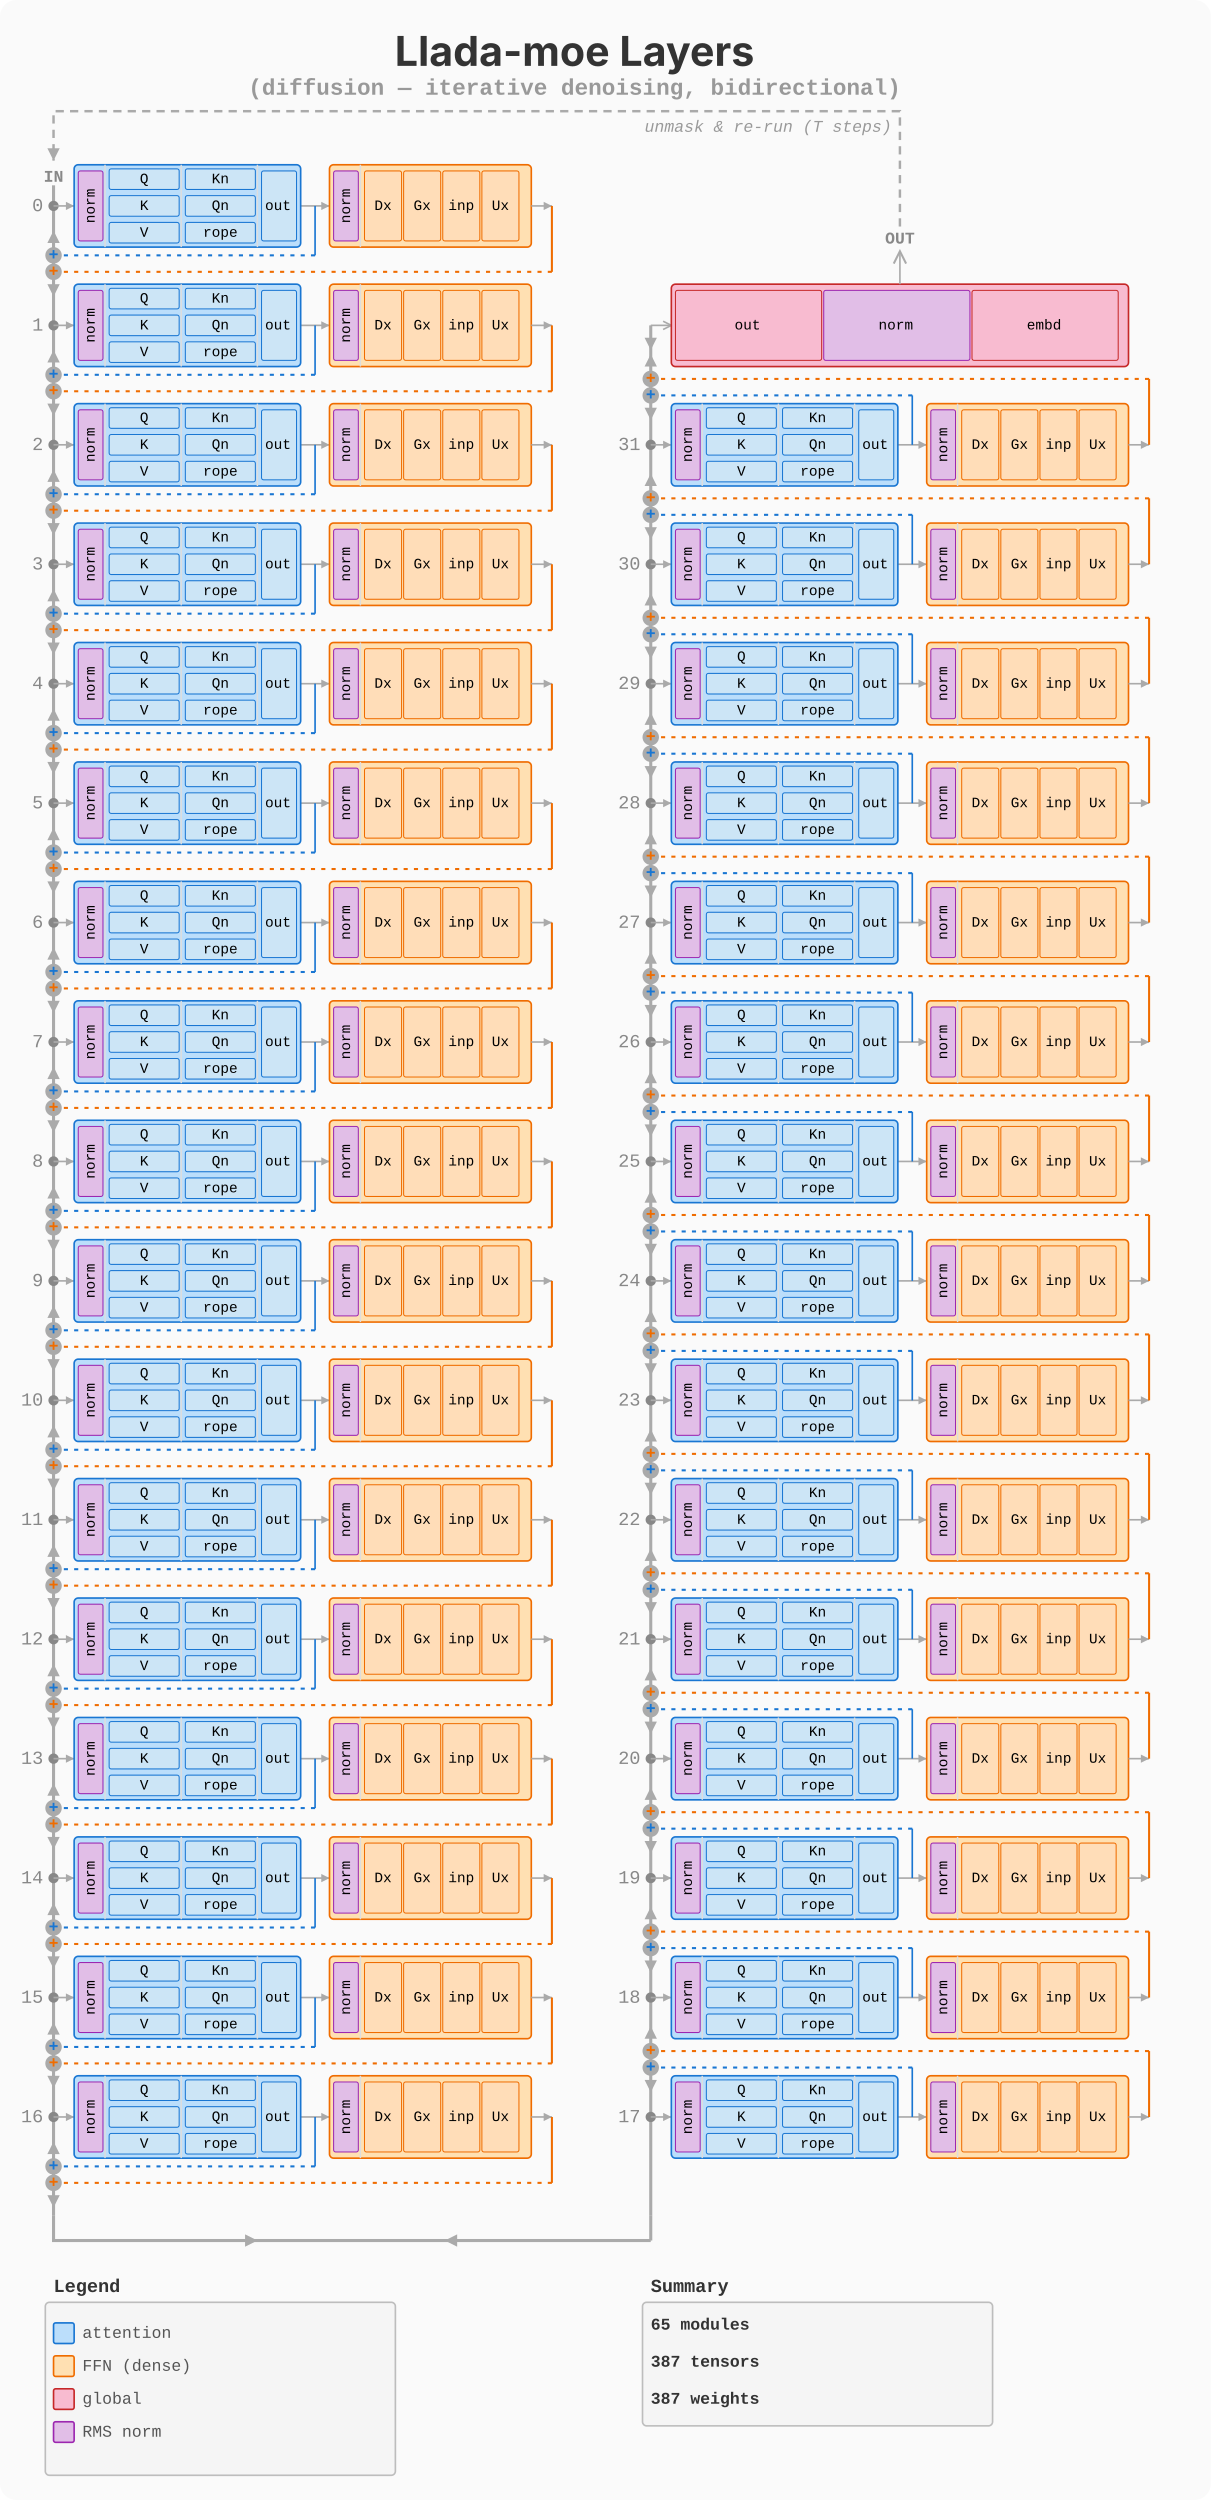
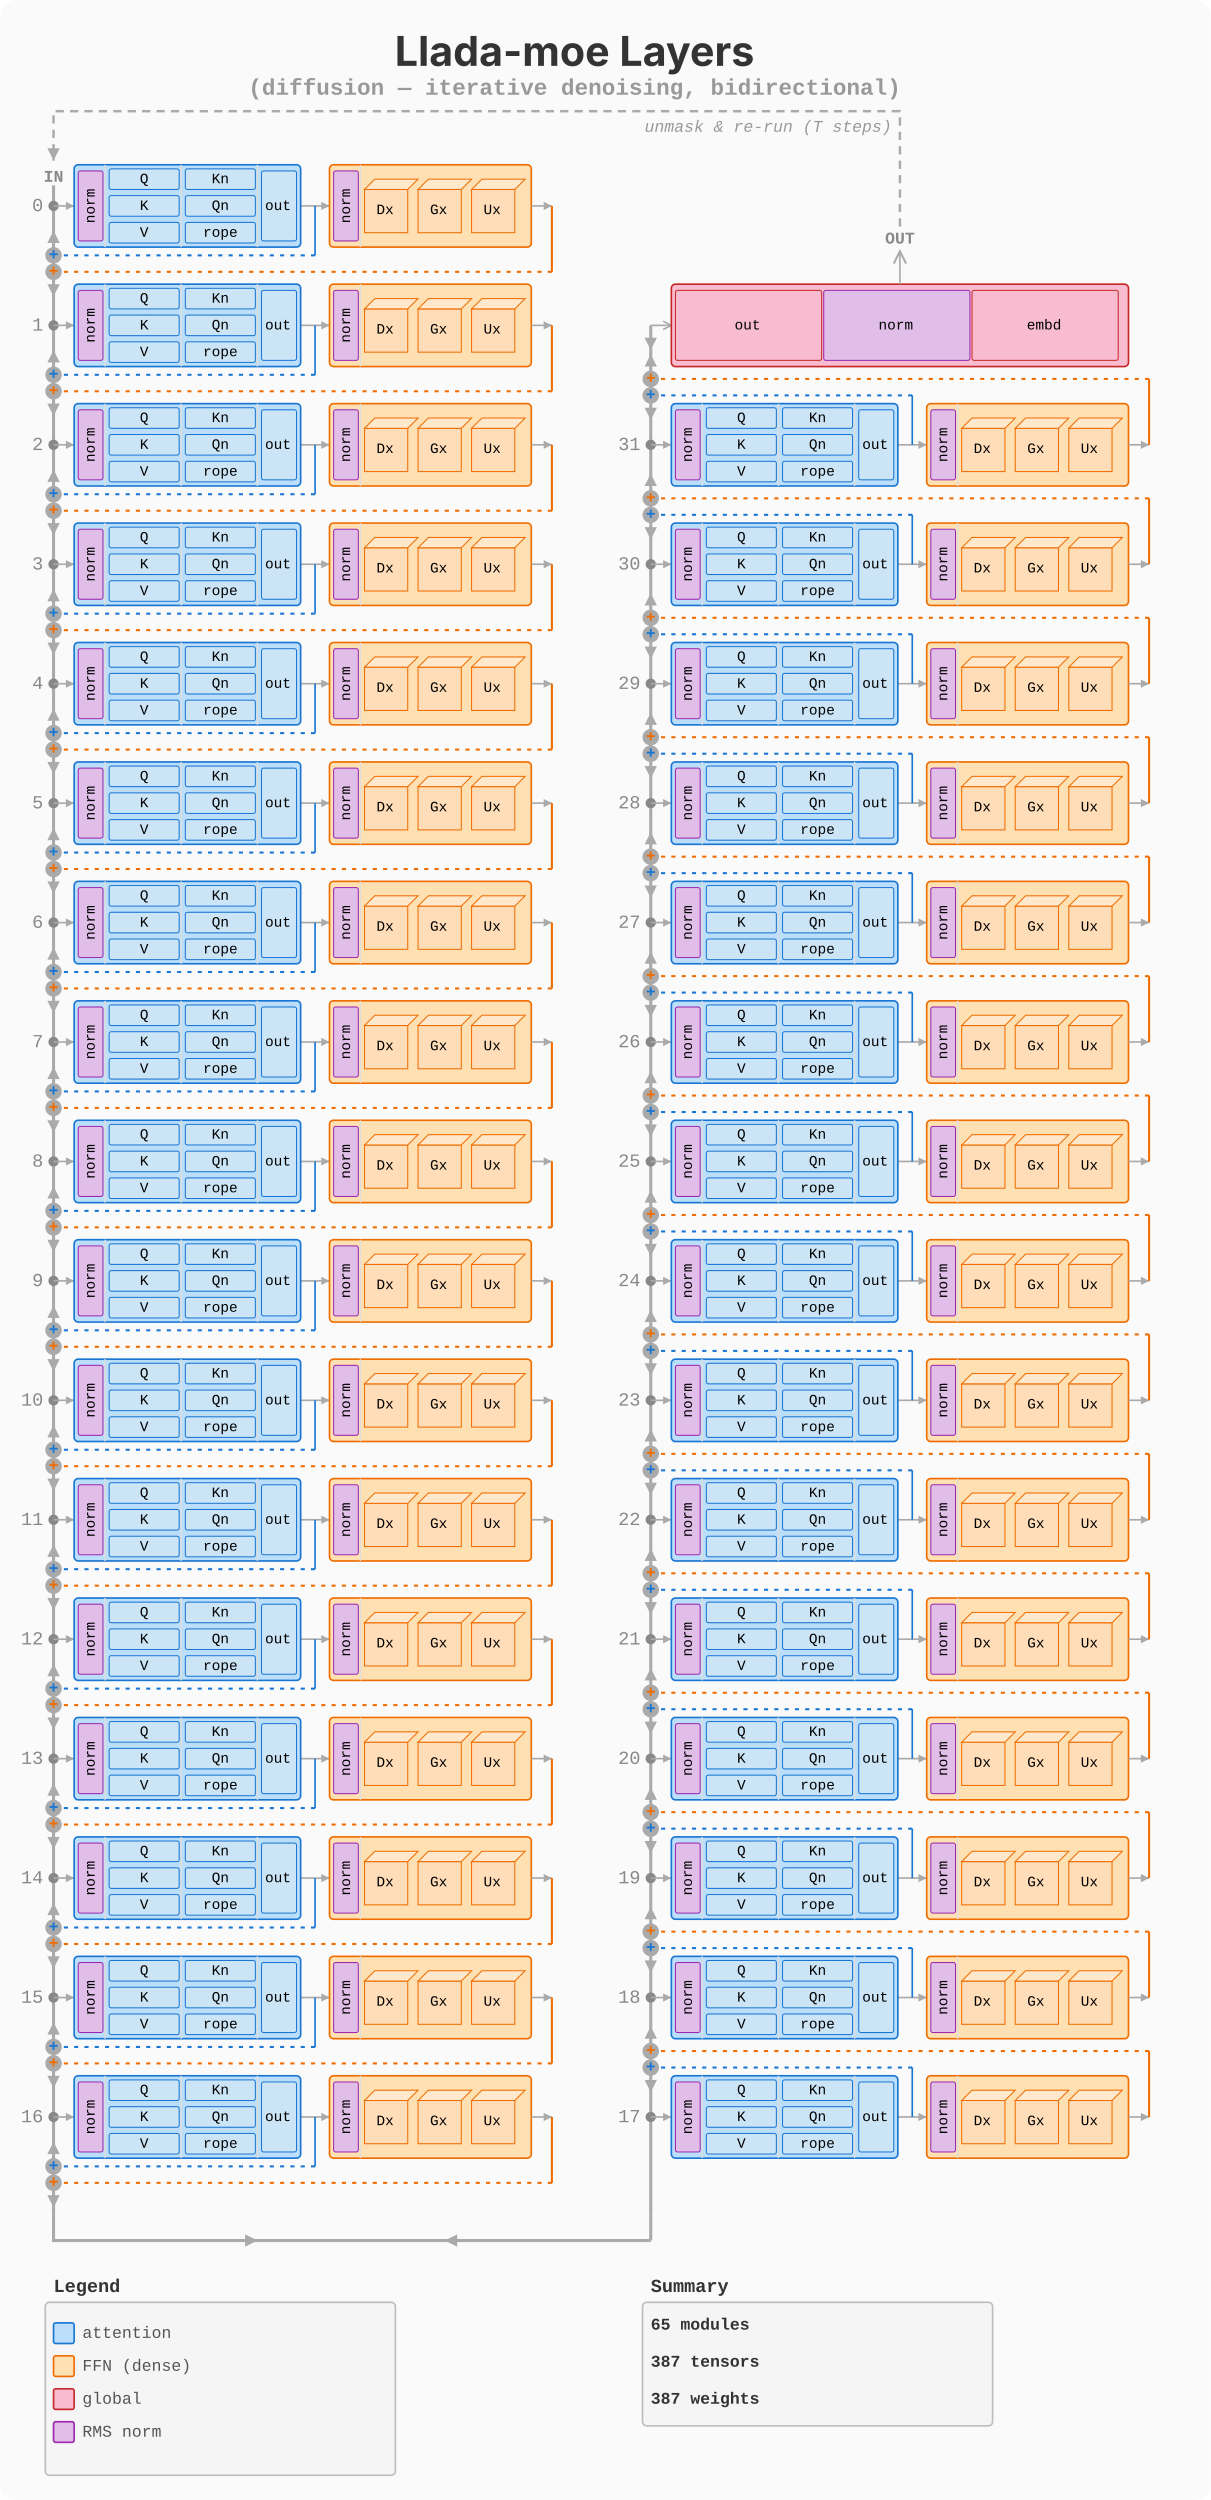
<svg xmlns="http://www.w3.org/2000/svg" viewBox="0 0 588 1214">
  <style>
  text { font-family: 'Courier New', monospace; }
  .title { font-size: 20px; font-weight: bold; fill: #333333; font-family: system-ui, -apple-system, sans-serif; }
  .hdr   { font-size: 9px; font-weight: bold; fill: #333333; text-anchor: middle; dominant-baseline: middle; }
  .lbl   { font-size: 9px; fill: #888888; text-anchor: end; dominant-baseline: middle; }
  .tlbl  { font-size: 7px; fill: #000000; text-anchor: middle; dominant-baseline: middle; }
  .io    { font-size: 8px; font-weight: bold; fill: #888888; text-anchor: middle; dominant-baseline: middle; }
  .gtxt  { font-size: 9px; text-anchor: middle; dominant-baseline: middle; }
  .ltxt  { font-size: 8px; fill: #555555; dominant-baseline: middle; }
  .shdr  { font-size: 8px; font-weight: bold; fill: #333333; dominant-baseline: middle; }
  .etxt  { font-size: 6px; fill: #999999; text-anchor: middle; dominant-baseline: hanging; }
</style>
  <defs>
    <linearGradient id="zm_full_attention" x1="0" y1="0" x2="0" y2="1">
      <stop offset="0%%" stop-color="#e3f2fd" />
      <stop offset="100%%" stop-color="#bbdefb" />
    </linearGradient>
    <linearGradient id="zm_swa" x1="0" y1="0" x2="0" y2="1">
      <stop offset="0%%" stop-color="#e8f5e9" />
      <stop offset="100%%" stop-color="#c8e6c9" />
    </linearGradient>
    <linearGradient id="zm_recurrent" x1="0" y1="0" x2="0" y2="1">
      <stop offset="0%%" stop-color="#e8f5e9" />
      <stop offset="100%%" stop-color="#c8e6c9" />
    </linearGradient>
    <linearGradient id="zm_ffn" x1="0" y1="0" x2="0" y2="1">
      <stop offset="0%%" stop-color="#fff3e0" />
      <stop offset="100%%" stop-color="#ffe0b2" />
    </linearGradient>
    <linearGradient id="zm_global" x1="0" y1="0" x2="0" y2="1">
      <stop offset="0%%" stop-color="#fce4ec" />
      <stop offset="100%%" stop-color="#f8bbd0" />
    </linearGradient>
    <symbol id="blk-attention" overflow="visible">
      <rect x="0" y="0" width="110" height="40" fill="url(#zm_full_attention)" stroke="#1976D2" stroke-width="0.8" rx="2" />
      <rect x="2" y="3" width="12" height="34" fill="#e1bee7" stroke="#9C27B0" stroke-width="0.5" rx="1" />
      <text class="tlbl" x="8" y="20" transform="rotate(-90,8,20)">norm</text>
      <line x1="15" y1="0" x2="15" y2="40" stroke="#DDDDDD" stroke-width="0.7" />
      <rect x="17" y="2" width="34" height="10" fill="#cce5f6" stroke="#1976D2" stroke-width="0.5" rx="1" />
      <text class="tlbl" x="34" y="7">Q</text>
      <rect x="17" y="15" width="34" height="10" fill="#cce5f6" stroke="#1976D2" stroke-width="0.5" rx="1" />
      <text class="tlbl" x="34" y="20">K</text>
      <rect x="17" y="28" width="34" height="10" fill="#cce5f6" stroke="#1976D2" stroke-width="0.5" rx="1" />
      <text class="tlbl" x="34" y="33">V</text>
      <line x1="52" y1="0" x2="52" y2="40" stroke="#DDDDDD" stroke-width="0.7" />
      <rect x="54" y="2" width="34" height="10" fill="#cce5f6" stroke="#1976D2" stroke-width="0.5" rx="1" />
      <text class="tlbl" x="71" y="7">Kn</text>
      <rect x="54" y="15" width="34" height="10" fill="#cce5f6" stroke="#1976D2" stroke-width="0.5" rx="1" />
      <text class="tlbl" x="71" y="20">Qn</text>
      <rect x="54" y="28" width="34" height="10" fill="#cce5f6" stroke="#1976D2" stroke-width="0.5" rx="1" />
      <text class="tlbl" x="71" y="33">rope</text>
      <line x1="89" y1="0" x2="89" y2="40" stroke="#DDDDDD" stroke-width="0.7" />
      <rect x="91" y="3" width="17" height="34" fill="#cce5f6" stroke="#1976D2" stroke-width="0.5" rx="1" />
      <text class="tlbl" x="99" y="20">out</text>
    </symbol>
    <symbol id="blk-attention-desc" overflow="visible">
      <use href="#blk-attention" />
      <line x1="117" y1="20" x2="117" y2="44" stroke="#1976D2" stroke-width="0.8" />
      <path d="M 117,44 L -10,44" fill="none" stroke="#1976D2" stroke-width="1.0" stroke-dasharray="2,3" />
      <circle cx="-10" cy="44" r="4" fill="#AAAAAA" />
      <text x="-10" y="44" text-anchor="middle" dominant-baseline="central" font-size="8" font-weight="bold" fill="#1976D2">+</text>
    </symbol>
    <symbol id="blk-attention-asc" overflow="visible">
      <use href="#blk-attention" />
      <line x1="117" y1="20" x2="117" y2="-4" stroke="#1976D2" stroke-width="0.8" />
      <path d="M 117,-4 L -10,-4" fill="none" stroke="#1976D2" stroke-width="1.0" stroke-dasharray="2,3" />
      <circle cx="-10" cy="-4" r="4" fill="#AAAAAA" />
      <text x="-10" y="-4" text-anchor="middle" dominant-baseline="central" font-size="8" font-weight="bold" fill="#1976D2">+</text>
    </symbol>
    <symbol id="ffn-moe" overflow="visible">
      <rect x="0" y="0" width="98" height="40" fill="url(#zm_ffn)" stroke="#EF6C00" stroke-width="0.8" rx="2" />
      <rect x="2" y="3" width="12" height="34" fill="#e1bee7" stroke="#9C27B0" stroke-width="0.5" rx="1" />
      <text class="tlbl" x="8" y="20" transform="rotate(-90,8,20)">norm</text>
      <line x1="15" y1="0" x2="15" y2="40" stroke="#DDDDDD" stroke-width="0.7" />
-       <rect x="17" y="3" width="18" height="34" fill="#ffddb8" stroke="#EF6C00" stroke-width="0.5" rx="1" />
-       <text class="tlbl" x="26" y="20">Dx</text>
-       <rect x="36" y="3" width="18" height="34" fill="#ffddb8" stroke="#EF6C00" stroke-width="0.5" rx="1" />
-       <text class="tlbl" x="45" y="20">Gx</text>
-       <rect x="55" y="3" width="18" height="34" fill="#ffddb8" stroke="#EF6C00" stroke-width="0.5" rx="1" />
-       <text class="tlbl" x="64" y="20">inp</text>
-       <rect x="74" y="3" width="18" height="34" fill="#ffddb8" stroke="#EF6C00" stroke-width="0.5" rx="1" />
-       <text class="tlbl" x="83" y="20">Ux</text>
+       <rect x="17" y="12" width="21" height="21" fill="#ffddb8" stroke="#EF6C00" stroke-width="0.5" />
+       <polygon points="17,12 22,7 43,7 38,12" fill="#ffe8cc" stroke="#EF6C00" stroke-width="0.5" />
+       <text class="tlbl" x="27" y="22">Dx</text>
+       <rect x="43" y="12" width="21" height="21" fill="#ffddb8" stroke="#EF6C00" stroke-width="0.5" />
+       <polygon points="43,12 48,7 69,7 64,12" fill="#ffe8cc" stroke="#EF6C00" stroke-width="0.5" />
+       <text class="tlbl" x="53" y="22">Gx</text>
+       <rect x="69" y="12" width="21" height="21" fill="#ffddb8" stroke="#EF6C00" stroke-width="0.5" />
+       <polygon points="69,12 74,7 95,7 90,12" fill="#ffe8cc" stroke="#EF6C00" stroke-width="0.5" />
+       <text class="tlbl" x="79" y="22">Ux</text>
      <line x1="98" y1="20" x2="108" y2="20" stroke="#AAAAAA" stroke-width="0.8" />
      <polygon points="104,18 108,20 104,22" fill="#AAAAAA" />
    </symbol>
    <symbol id="ffn-moe-desc" overflow="visible">
      <use href="#ffn-moe" />
      <line x1="108" y1="20" x2="108" y2="52" stroke="#EF6C00" stroke-width="1.0" />
      <path d="M 108,52 L -134,52" fill="none" stroke="#EF6C00" stroke-width="1.0" stroke-dasharray="2,3" />
      <circle cx="-134" cy="52" r="4" fill="#AAAAAA" />
      <text x="-134" y="52" text-anchor="middle" dominant-baseline="central" font-size="8" font-weight="bold" fill="#EF6C00">+</text>
    </symbol>
    <symbol id="ffn-moe-asc" overflow="visible">
      <use href="#ffn-moe" />
      <line x1="108" y1="20" x2="108" y2="-12" stroke="#EF6C00" stroke-width="1.0" />
      <path d="M 108,-12 L -134,-12" fill="none" stroke="#EF6C00" stroke-width="1.0" stroke-dasharray="2,3" />
      <circle cx="-134" cy="-12" r="4" fill="#AAAAAA" />
      <text x="-134" y="-12" text-anchor="middle" dominant-baseline="central" font-size="8" font-weight="bold" fill="#EF6C00">+</text>
    </symbol>
    <symbol id="row-chrome" overflow="visible">
      <circle cx="26" cy="0" r="2.5" fill="#888888" />
      <line x1="26" y1="0" x2="36" y2="0" stroke="#AAAAAA" stroke-width="0.8" />
      <polygon points="32,-2 36,0 32,2" fill="#AAAAAA" />
      <line x1="146" y1="0" x2="160" y2="0" stroke="#AAAAAA" stroke-width="0.8" />
      <polygon points="156,-2 160,0 156,2" fill="#AAAAAA" />
      <polygon points="40,-2 36,0 40,2" fill="#AAAAAA" />
    </symbol>
    <symbol id="global-row" overflow="visible">
      <line x1="26" y1="0" x2="36" y2="0" stroke="#AAAAAA" stroke-width="0.8" />
      <polyline points="32,-2 36,0 32,2" fill="none" stroke="#AAAAAA" stroke-width="0.8" />
      <rect x="36" y="-20" width="222" height="40" fill="url(#zm_global)" stroke="#C62828" stroke-width="0.8" rx="2" />
      <rect x="38" y="-17" width="71" height="34" fill="#f8bbd0" stroke="#C62828" stroke-width="0.5" rx="1" />
      <text class="tlbl" x="73" y="0">out</text>
      <rect x="110" y="-17" width="71" height="34" fill="#e1bee7" stroke="#9C27B0" stroke-width="0.5" rx="1" />
      <text class="tlbl" x="145" y="0">norm</text>
      <rect x="182" y="-17" width="71" height="34" fill="#f8bbd0" stroke="#C62828" stroke-width="0.5" rx="1" />
      <text class="tlbl" x="217" y="0">embd</text>
      <line x1="147" y1="-20" x2="147" y2="-36" stroke="#AAAAAA" stroke-width="0.8" />
      <polyline points="144,-30 147,-36 150,-30" fill="none" stroke="#AAAAAA" stroke-width="1" />
      <text class="io" x="147" y="-42">OUT</text>
    </symbol>
    <symbol id="legend" overflow="visible">
      <text style="font-size:9px;font-weight:bold;fill:#333333;font-family:'Courier New',monospace" x="4" y="-5">Legend</text>
      <rect width="170" height="84" fill="#f5f5f5" stroke="#bdbdbd" stroke-width="0.8" rx="2" />
      <rect x="4" y="10" width="10" height="10" fill="url(#zm_full_attention)" stroke="#1976D2" stroke-width="0.8" rx="1" />
      <text class="ltxt" x="18" y="15">attention</text>
      <rect x="4" y="26" width="10" height="10" fill="url(#zm_ffn)" stroke="#EF6C00" stroke-width="0.8" rx="1" />
      <text class="ltxt" x="18" y="31">FFN (dense)</text>
      <rect x="4" y="42" width="10" height="10" fill="url(#zm_global)" stroke="#C62828" stroke-width="0.8" rx="1" />
      <text class="ltxt" x="18" y="47">global</text>
      <rect x="4" y="58" width="10" height="10" fill="#e1bee7" stroke="#9C27B0" stroke-width="0.8" rx="1" />
      <text class="ltxt" x="18" y="63">RMS norm</text>
    </symbol>
    <symbol id="summary" overflow="visible">
      <text style="font-size:9px;font-weight:bold;fill:#333333;font-family:'Courier New',monospace" x="4" y="-5">Summary</text>
      <rect width="170" height="60" fill="#f5f5f5" stroke="#bdbdbd" stroke-width="0.8" rx="2" />
      <text class="shdr" x="4" y="11">65 modules</text>
      <text class="shdr" x="4" y="29">387 tensors</text>
      <text class="shdr" x="4" y="47">387 weights</text>
    </symbol>
  </defs>
  <rect width="588" height="1214" fill="#fafafa" rx="8" />
  <text class="title" x="279" y="32" text-anchor="middle">Llada-moe Layers</text>
  <text x="279" y="46" text-anchor="middle" font-size="11" font-weight="600" fill="#999999">(diffusion — iterative denoising, bidirectional)</text>
  <line x1="26" y1="90" x2="26" y2="1076" stroke="#AAAAAA" stroke-width="1.5" />
  <text class="io" x="26" y="86">IN</text>
  <path d="M 26,1076 L 26,1088 L 316,1088" fill="none" stroke="#AAAAAA" stroke-width="1.5" />
  <polygon points="119,1085 125,1088 119,1091" fill="#AAAAAA" />
  <polygon points="222,1085 216,1088 222,1091" fill="#AAAAAA" />
  <line x1="316" y1="1088" x2="316" y2="1076" stroke="#AAAAAA" stroke-width="1.5" />
  <line x1="316" y1="1076" x2="316" y2="158" stroke="#AAAAAA" stroke-width="1.5" />
  <polygon points="313,164 316,170 319,164" fill="#AAAAAA" />
  <use href="#row-chrome" transform="translate(0,100)" />
  <text class="lbl" x="21" y="100">0</text>
  <use href="#blk-attention-desc" transform="translate(36,80)" />
  <use href="#ffn-moe-desc" transform="translate(160,80)" />
  <polygon points="23,118 26,112 29,118" fill="#AAAAAA" />
  <polygon points="23,138 26,144 29,138" fill="#AAAAAA" />
  <use href="#row-chrome" transform="translate(0,158)" />
  <text class="lbl" x="21" y="158">1</text>
  <use href="#blk-attention-desc" transform="translate(36,138)" />
  <use href="#ffn-moe-desc" transform="translate(160,138)" />
  <polygon points="23,176 26,170 29,176" fill="#AAAAAA" />
  <polygon points="23,196 26,202 29,196" fill="#AAAAAA" />
  <use href="#row-chrome" transform="translate(0,216)" />
  <text class="lbl" x="21" y="216">2</text>
  <use href="#blk-attention-desc" transform="translate(36,196)" />
  <use href="#ffn-moe-desc" transform="translate(160,196)" />
  <polygon points="23,234 26,228 29,234" fill="#AAAAAA" />
  <polygon points="23,254 26,260 29,254" fill="#AAAAAA" />
  <use href="#row-chrome" transform="translate(0,274)" />
  <text class="lbl" x="21" y="274">3</text>
  <use href="#blk-attention-desc" transform="translate(36,254)" />
  <use href="#ffn-moe-desc" transform="translate(160,254)" />
  <polygon points="23,292 26,286 29,292" fill="#AAAAAA" />
  <polygon points="23,312 26,318 29,312" fill="#AAAAAA" />
  <use href="#row-chrome" transform="translate(0,332)" />
  <text class="lbl" x="21" y="332">4</text>
  <use href="#blk-attention-desc" transform="translate(36,312)" />
  <use href="#ffn-moe-desc" transform="translate(160,312)" />
  <polygon points="23,350 26,344 29,350" fill="#AAAAAA" />
  <polygon points="23,370 26,376 29,370" fill="#AAAAAA" />
  <use href="#row-chrome" transform="translate(0,390)" />
  <text class="lbl" x="21" y="390">5</text>
  <use href="#blk-attention-desc" transform="translate(36,370)" />
  <use href="#ffn-moe-desc" transform="translate(160,370)" />
  <polygon points="23,408 26,402 29,408" fill="#AAAAAA" />
  <polygon points="23,428 26,434 29,428" fill="#AAAAAA" />
  <use href="#row-chrome" transform="translate(0,448)" />
  <text class="lbl" x="21" y="448">6</text>
  <use href="#blk-attention-desc" transform="translate(36,428)" />
  <use href="#ffn-moe-desc" transform="translate(160,428)" />
  <polygon points="23,466 26,460 29,466" fill="#AAAAAA" />
  <polygon points="23,486 26,492 29,486" fill="#AAAAAA" />
  <use href="#row-chrome" transform="translate(0,506)" />
  <text class="lbl" x="21" y="506">7</text>
  <use href="#blk-attention-desc" transform="translate(36,486)" />
  <use href="#ffn-moe-desc" transform="translate(160,486)" />
  <polygon points="23,524 26,518 29,524" fill="#AAAAAA" />
  <polygon points="23,544 26,550 29,544" fill="#AAAAAA" />
  <use href="#row-chrome" transform="translate(0,564)" />
  <text class="lbl" x="21" y="564">8</text>
  <use href="#blk-attention-desc" transform="translate(36,544)" />
  <use href="#ffn-moe-desc" transform="translate(160,544)" />
  <polygon points="23,582 26,576 29,582" fill="#AAAAAA" />
  <polygon points="23,602 26,608 29,602" fill="#AAAAAA" />
  <use href="#row-chrome" transform="translate(0,622)" />
  <text class="lbl" x="21" y="622">9</text>
  <use href="#blk-attention-desc" transform="translate(36,602)" />
  <use href="#ffn-moe-desc" transform="translate(160,602)" />
  <polygon points="23,640 26,634 29,640" fill="#AAAAAA" />
  <polygon points="23,660 26,666 29,660" fill="#AAAAAA" />
  <use href="#row-chrome" transform="translate(0,680)" />
  <text class="lbl" x="21" y="680">10</text>
  <use href="#blk-attention-desc" transform="translate(36,660)" />
  <use href="#ffn-moe-desc" transform="translate(160,660)" />
  <polygon points="23,698 26,692 29,698" fill="#AAAAAA" />
  <polygon points="23,718 26,724 29,718" fill="#AAAAAA" />
  <use href="#row-chrome" transform="translate(0,738)" />
  <text class="lbl" x="21" y="738">11</text>
  <use href="#blk-attention-desc" transform="translate(36,718)" />
  <use href="#ffn-moe-desc" transform="translate(160,718)" />
  <polygon points="23,756 26,750 29,756" fill="#AAAAAA" />
  <polygon points="23,776 26,782 29,776" fill="#AAAAAA" />
  <use href="#row-chrome" transform="translate(0,796)" />
  <text class="lbl" x="21" y="796">12</text>
  <use href="#blk-attention-desc" transform="translate(36,776)" />
  <use href="#ffn-moe-desc" transform="translate(160,776)" />
  <polygon points="23,814 26,808 29,814" fill="#AAAAAA" />
  <polygon points="23,834 26,840 29,834" fill="#AAAAAA" />
  <use href="#row-chrome" transform="translate(0,854)" />
  <text class="lbl" x="21" y="854">13</text>
  <use href="#blk-attention-desc" transform="translate(36,834)" />
  <use href="#ffn-moe-desc" transform="translate(160,834)" />
  <polygon points="23,872 26,866 29,872" fill="#AAAAAA" />
  <polygon points="23,892 26,898 29,892" fill="#AAAAAA" />
  <use href="#row-chrome" transform="translate(0,912)" />
  <text class="lbl" x="21" y="912">14</text>
  <use href="#blk-attention-desc" transform="translate(36,892)" />
  <use href="#ffn-moe-desc" transform="translate(160,892)" />
  <polygon points="23,930 26,924 29,930" fill="#AAAAAA" />
  <polygon points="23,950 26,956 29,950" fill="#AAAAAA" />
  <use href="#row-chrome" transform="translate(0,970)" />
  <text class="lbl" x="21" y="970">15</text>
  <use href="#blk-attention-desc" transform="translate(36,950)" />
  <use href="#ffn-moe-desc" transform="translate(160,950)" />
  <polygon points="23,988 26,982 29,988" fill="#AAAAAA" />
  <polygon points="23,1008 26,1014 29,1008" fill="#AAAAAA" />
  <use href="#row-chrome" transform="translate(0,1028)" />
  <text class="lbl" x="21" y="1028">16</text>
  <use href="#blk-attention-desc" transform="translate(36,1008)" />
  <use href="#ffn-moe-desc" transform="translate(160,1008)" />
  <polygon points="23,1046 26,1040 29,1046" fill="#AAAAAA" />
  <polygon points="23,1066 26,1072 29,1066" fill="#AAAAAA" />
  <use href="#row-chrome" transform="translate(290,1028)" />
  <text class="lbl" x="311" y="1028">17</text>
  <use href="#blk-attention-asc" transform="translate(326,1008)" />
  <use href="#ffn-moe-asc" transform="translate(450,1008)" />
  <polygon points="313,990 316,984 319,990" fill="#AAAAAA" />
  <polygon points="313,1010 316,1016 319,1010" fill="#AAAAAA" />
  <use href="#row-chrome" transform="translate(290,970)" />
  <text class="lbl" x="311" y="970">18</text>
  <use href="#blk-attention-asc" transform="translate(326,950)" />
  <use href="#ffn-moe-asc" transform="translate(450,950)" />
  <polygon points="313,932 316,926 319,932" fill="#AAAAAA" />
  <polygon points="313,952 316,958 319,952" fill="#AAAAAA" />
  <use href="#row-chrome" transform="translate(290,912)" />
  <text class="lbl" x="311" y="912">19</text>
  <use href="#blk-attention-asc" transform="translate(326,892)" />
  <use href="#ffn-moe-asc" transform="translate(450,892)" />
  <polygon points="313,874 316,868 319,874" fill="#AAAAAA" />
  <polygon points="313,894 316,900 319,894" fill="#AAAAAA" />
  <use href="#row-chrome" transform="translate(290,854)" />
  <text class="lbl" x="311" y="854">20</text>
  <use href="#blk-attention-asc" transform="translate(326,834)" />
  <use href="#ffn-moe-asc" transform="translate(450,834)" />
  <polygon points="313,816 316,810 319,816" fill="#AAAAAA" />
  <polygon points="313,836 316,842 319,836" fill="#AAAAAA" />
  <use href="#row-chrome" transform="translate(290,796)" />
  <text class="lbl" x="311" y="796">21</text>
  <use href="#blk-attention-asc" transform="translate(326,776)" />
  <use href="#ffn-moe-asc" transform="translate(450,776)" />
  <polygon points="313,758 316,752 319,758" fill="#AAAAAA" />
  <polygon points="313,778 316,784 319,778" fill="#AAAAAA" />
  <use href="#row-chrome" transform="translate(290,738)" />
  <text class="lbl" x="311" y="738">22</text>
  <use href="#blk-attention-asc" transform="translate(326,718)" />
  <use href="#ffn-moe-asc" transform="translate(450,718)" />
  <polygon points="313,700 316,694 319,700" fill="#AAAAAA" />
  <polygon points="313,720 316,726 319,720" fill="#AAAAAA" />
  <use href="#row-chrome" transform="translate(290,680)" />
  <text class="lbl" x="311" y="680">23</text>
  <use href="#blk-attention-asc" transform="translate(326,660)" />
  <use href="#ffn-moe-asc" transform="translate(450,660)" />
  <polygon points="313,642 316,636 319,642" fill="#AAAAAA" />
  <polygon points="313,662 316,668 319,662" fill="#AAAAAA" />
  <use href="#row-chrome" transform="translate(290,622)" />
  <text class="lbl" x="311" y="622">24</text>
  <use href="#blk-attention-asc" transform="translate(326,602)" />
  <use href="#ffn-moe-asc" transform="translate(450,602)" />
  <polygon points="313,584 316,578 319,584" fill="#AAAAAA" />
  <polygon points="313,604 316,610 319,604" fill="#AAAAAA" />
  <use href="#row-chrome" transform="translate(290,564)" />
  <text class="lbl" x="311" y="564">25</text>
  <use href="#blk-attention-asc" transform="translate(326,544)" />
  <use href="#ffn-moe-asc" transform="translate(450,544)" />
  <polygon points="313,526 316,520 319,526" fill="#AAAAAA" />
  <polygon points="313,546 316,552 319,546" fill="#AAAAAA" />
  <use href="#row-chrome" transform="translate(290,506)" />
  <text class="lbl" x="311" y="506">26</text>
  <use href="#blk-attention-asc" transform="translate(326,486)" />
  <use href="#ffn-moe-asc" transform="translate(450,486)" />
  <polygon points="313,468 316,462 319,468" fill="#AAAAAA" />
  <polygon points="313,488 316,494 319,488" fill="#AAAAAA" />
  <use href="#row-chrome" transform="translate(290,448)" />
  <text class="lbl" x="311" y="448">27</text>
  <use href="#blk-attention-asc" transform="translate(326,428)" />
  <use href="#ffn-moe-asc" transform="translate(450,428)" />
  <polygon points="313,410 316,404 319,410" fill="#AAAAAA" />
  <polygon points="313,430 316,436 319,430" fill="#AAAAAA" />
  <use href="#row-chrome" transform="translate(290,390)" />
  <text class="lbl" x="311" y="390">28</text>
  <use href="#blk-attention-asc" transform="translate(326,370)" />
  <use href="#ffn-moe-asc" transform="translate(450,370)" />
  <polygon points="313,352 316,346 319,352" fill="#AAAAAA" />
  <polygon points="313,372 316,378 319,372" fill="#AAAAAA" />
  <use href="#row-chrome" transform="translate(290,332)" />
  <text class="lbl" x="311" y="332">29</text>
  <use href="#blk-attention-asc" transform="translate(326,312)" />
  <use href="#ffn-moe-asc" transform="translate(450,312)" />
  <polygon points="313,294 316,288 319,294" fill="#AAAAAA" />
  <polygon points="313,314 316,320 319,314" fill="#AAAAAA" />
  <use href="#row-chrome" transform="translate(290,274)" />
  <text class="lbl" x="311" y="274">30</text>
  <use href="#blk-attention-asc" transform="translate(326,254)" />
  <use href="#ffn-moe-asc" transform="translate(450,254)" />
  <polygon points="313,236 316,230 319,236" fill="#AAAAAA" />
  <polygon points="313,256 316,262 319,256" fill="#AAAAAA" />
  <use href="#row-chrome" transform="translate(290,216)" />
  <text class="lbl" x="311" y="216">31</text>
  <use href="#blk-attention-asc" transform="translate(326,196)" />
  <use href="#ffn-moe-asc" transform="translate(450,196)" />
  <polygon points="313,178 316,172 319,178" fill="#AAAAAA" />
  <polygon points="313,198 316,204 319,198" fill="#AAAAAA" />
  <use href="#global-row" transform="translate(290,158)" />
  <path d="M 437,110 L 437,54 L 26,54 L 26,78" fill="none" stroke="#AAAAAA" stroke-width="1.2" stroke-dasharray="4,3" />
  <polygon points="23,72 26,78 29,72" fill="#AAAAAA" />
  <text x="433" y="64" text-anchor="end" font-size="8" font-style="italic" fill="#999999">unmask &amp; re-run (T steps)</text>
  <use href="#legend" transform="translate(22,1118)" />
  <use href="#summary" transform="translate(312,1118)" />
</svg>
